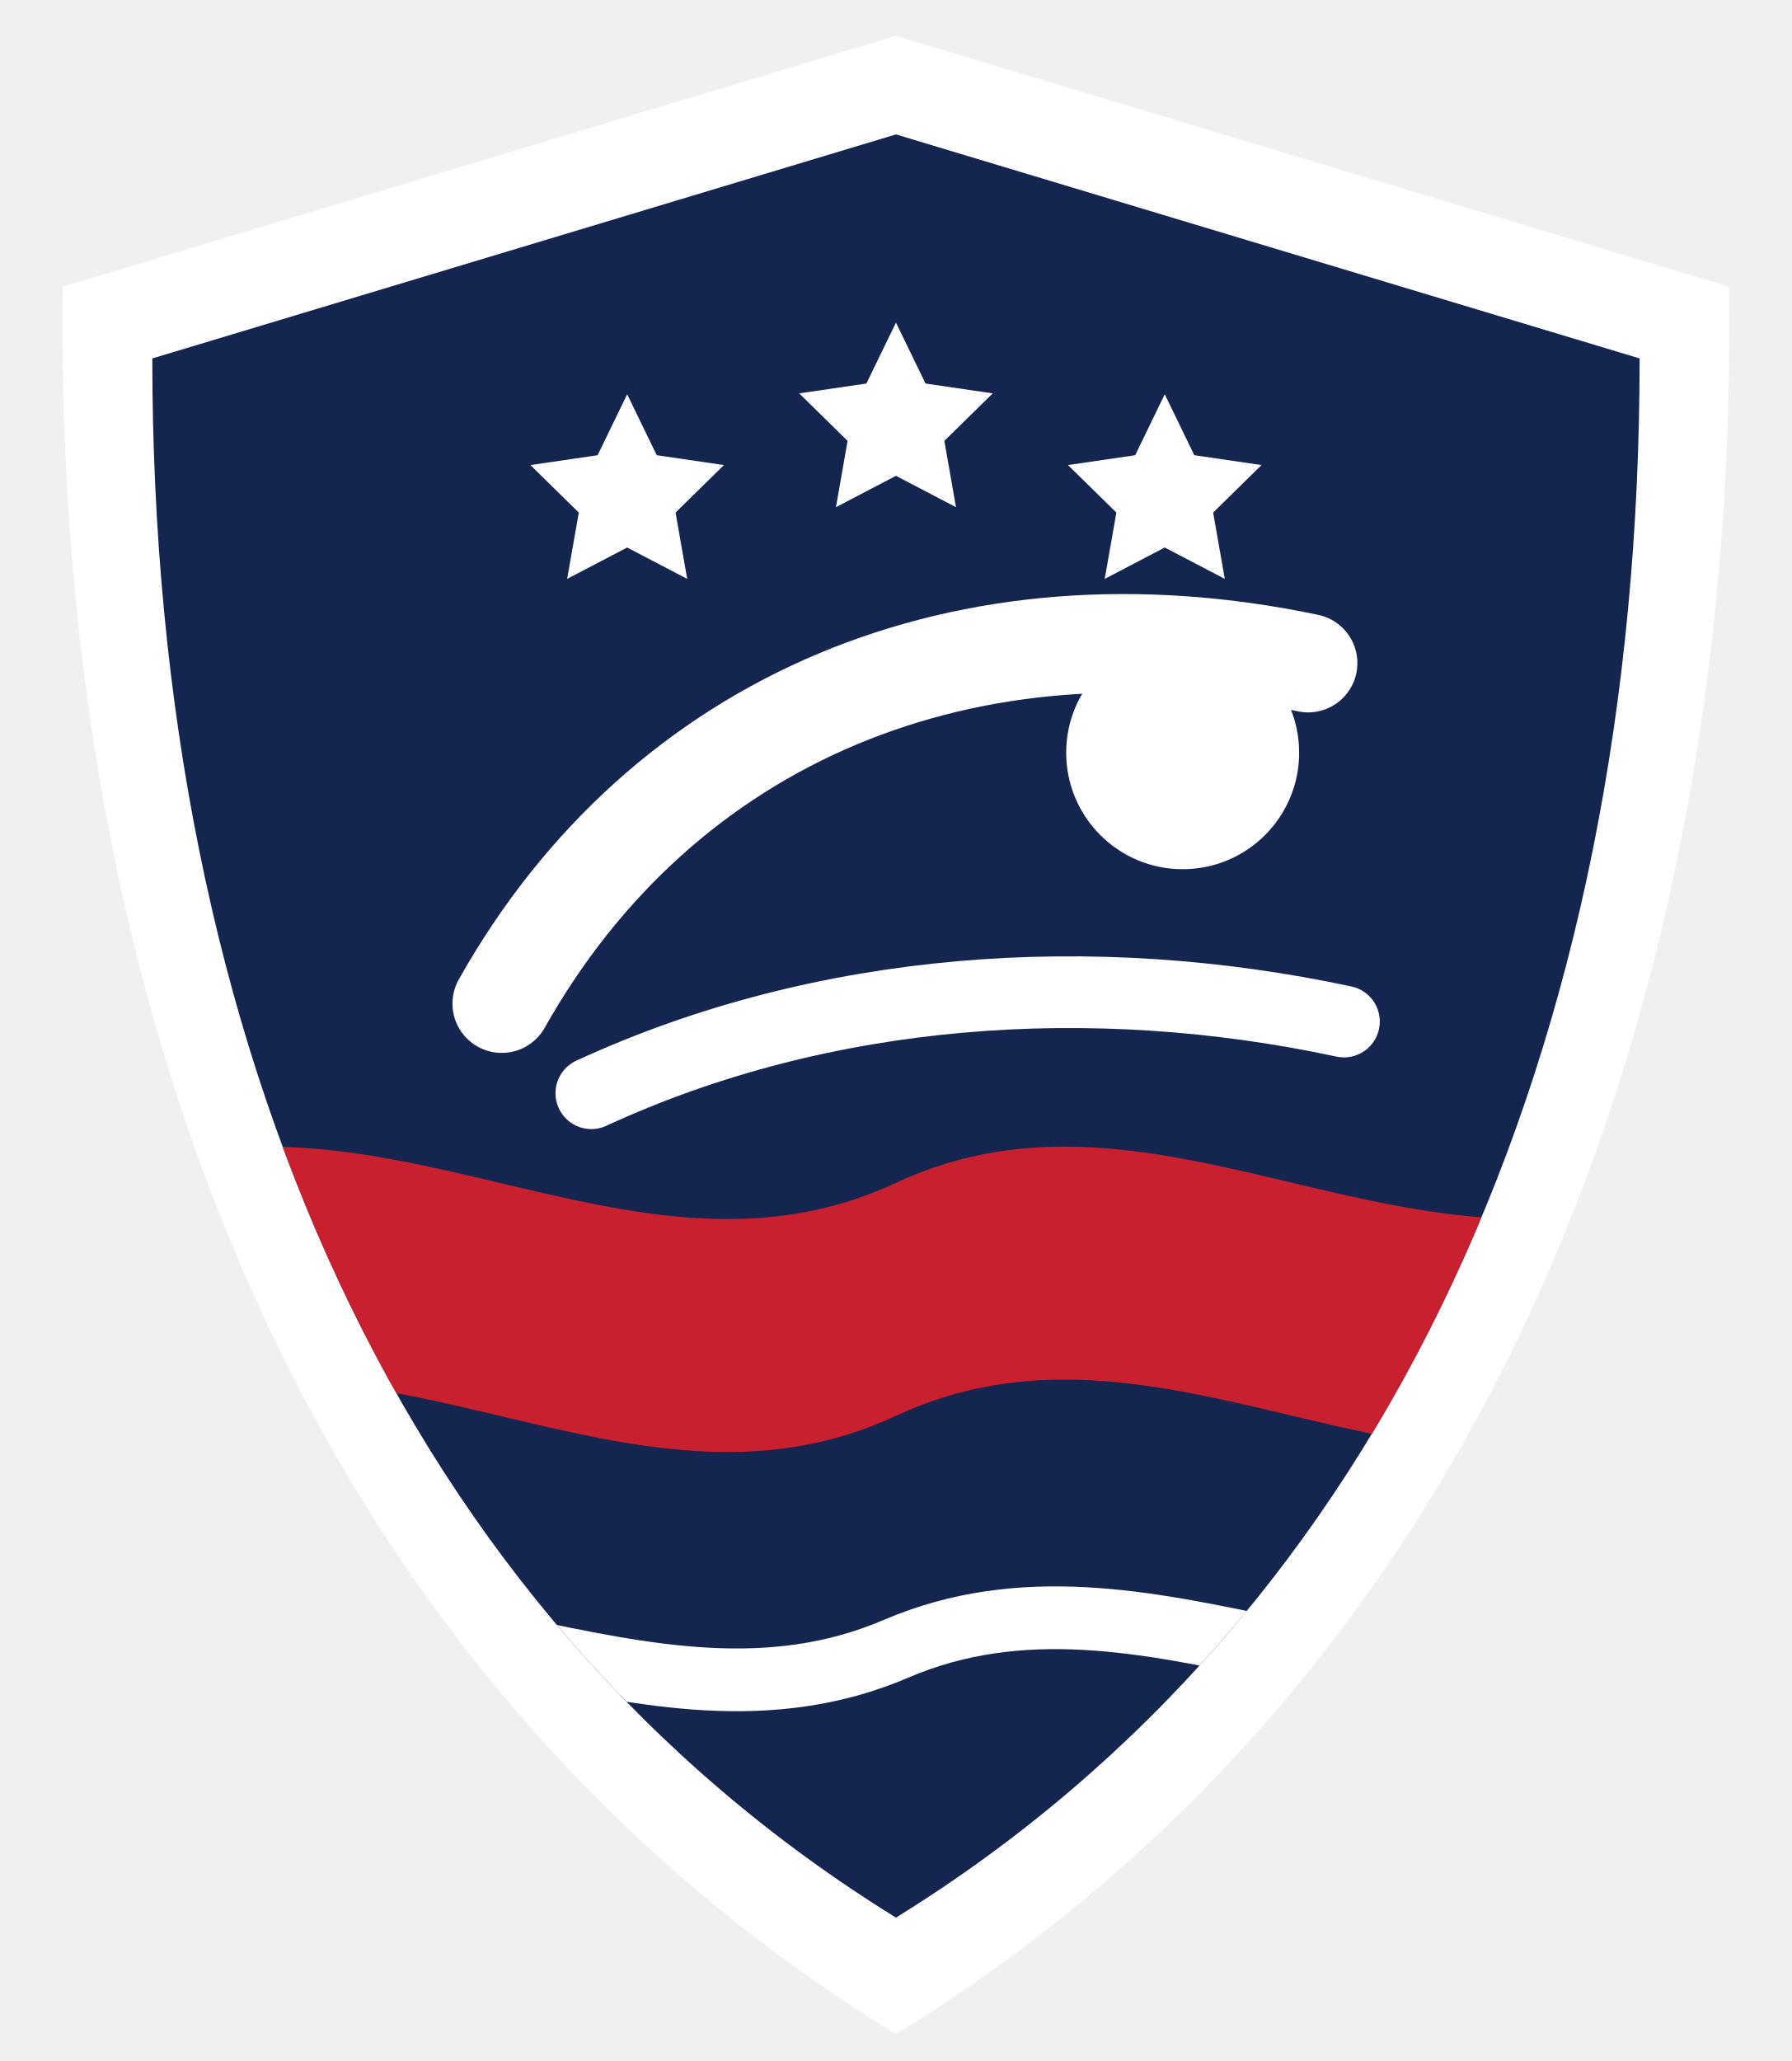
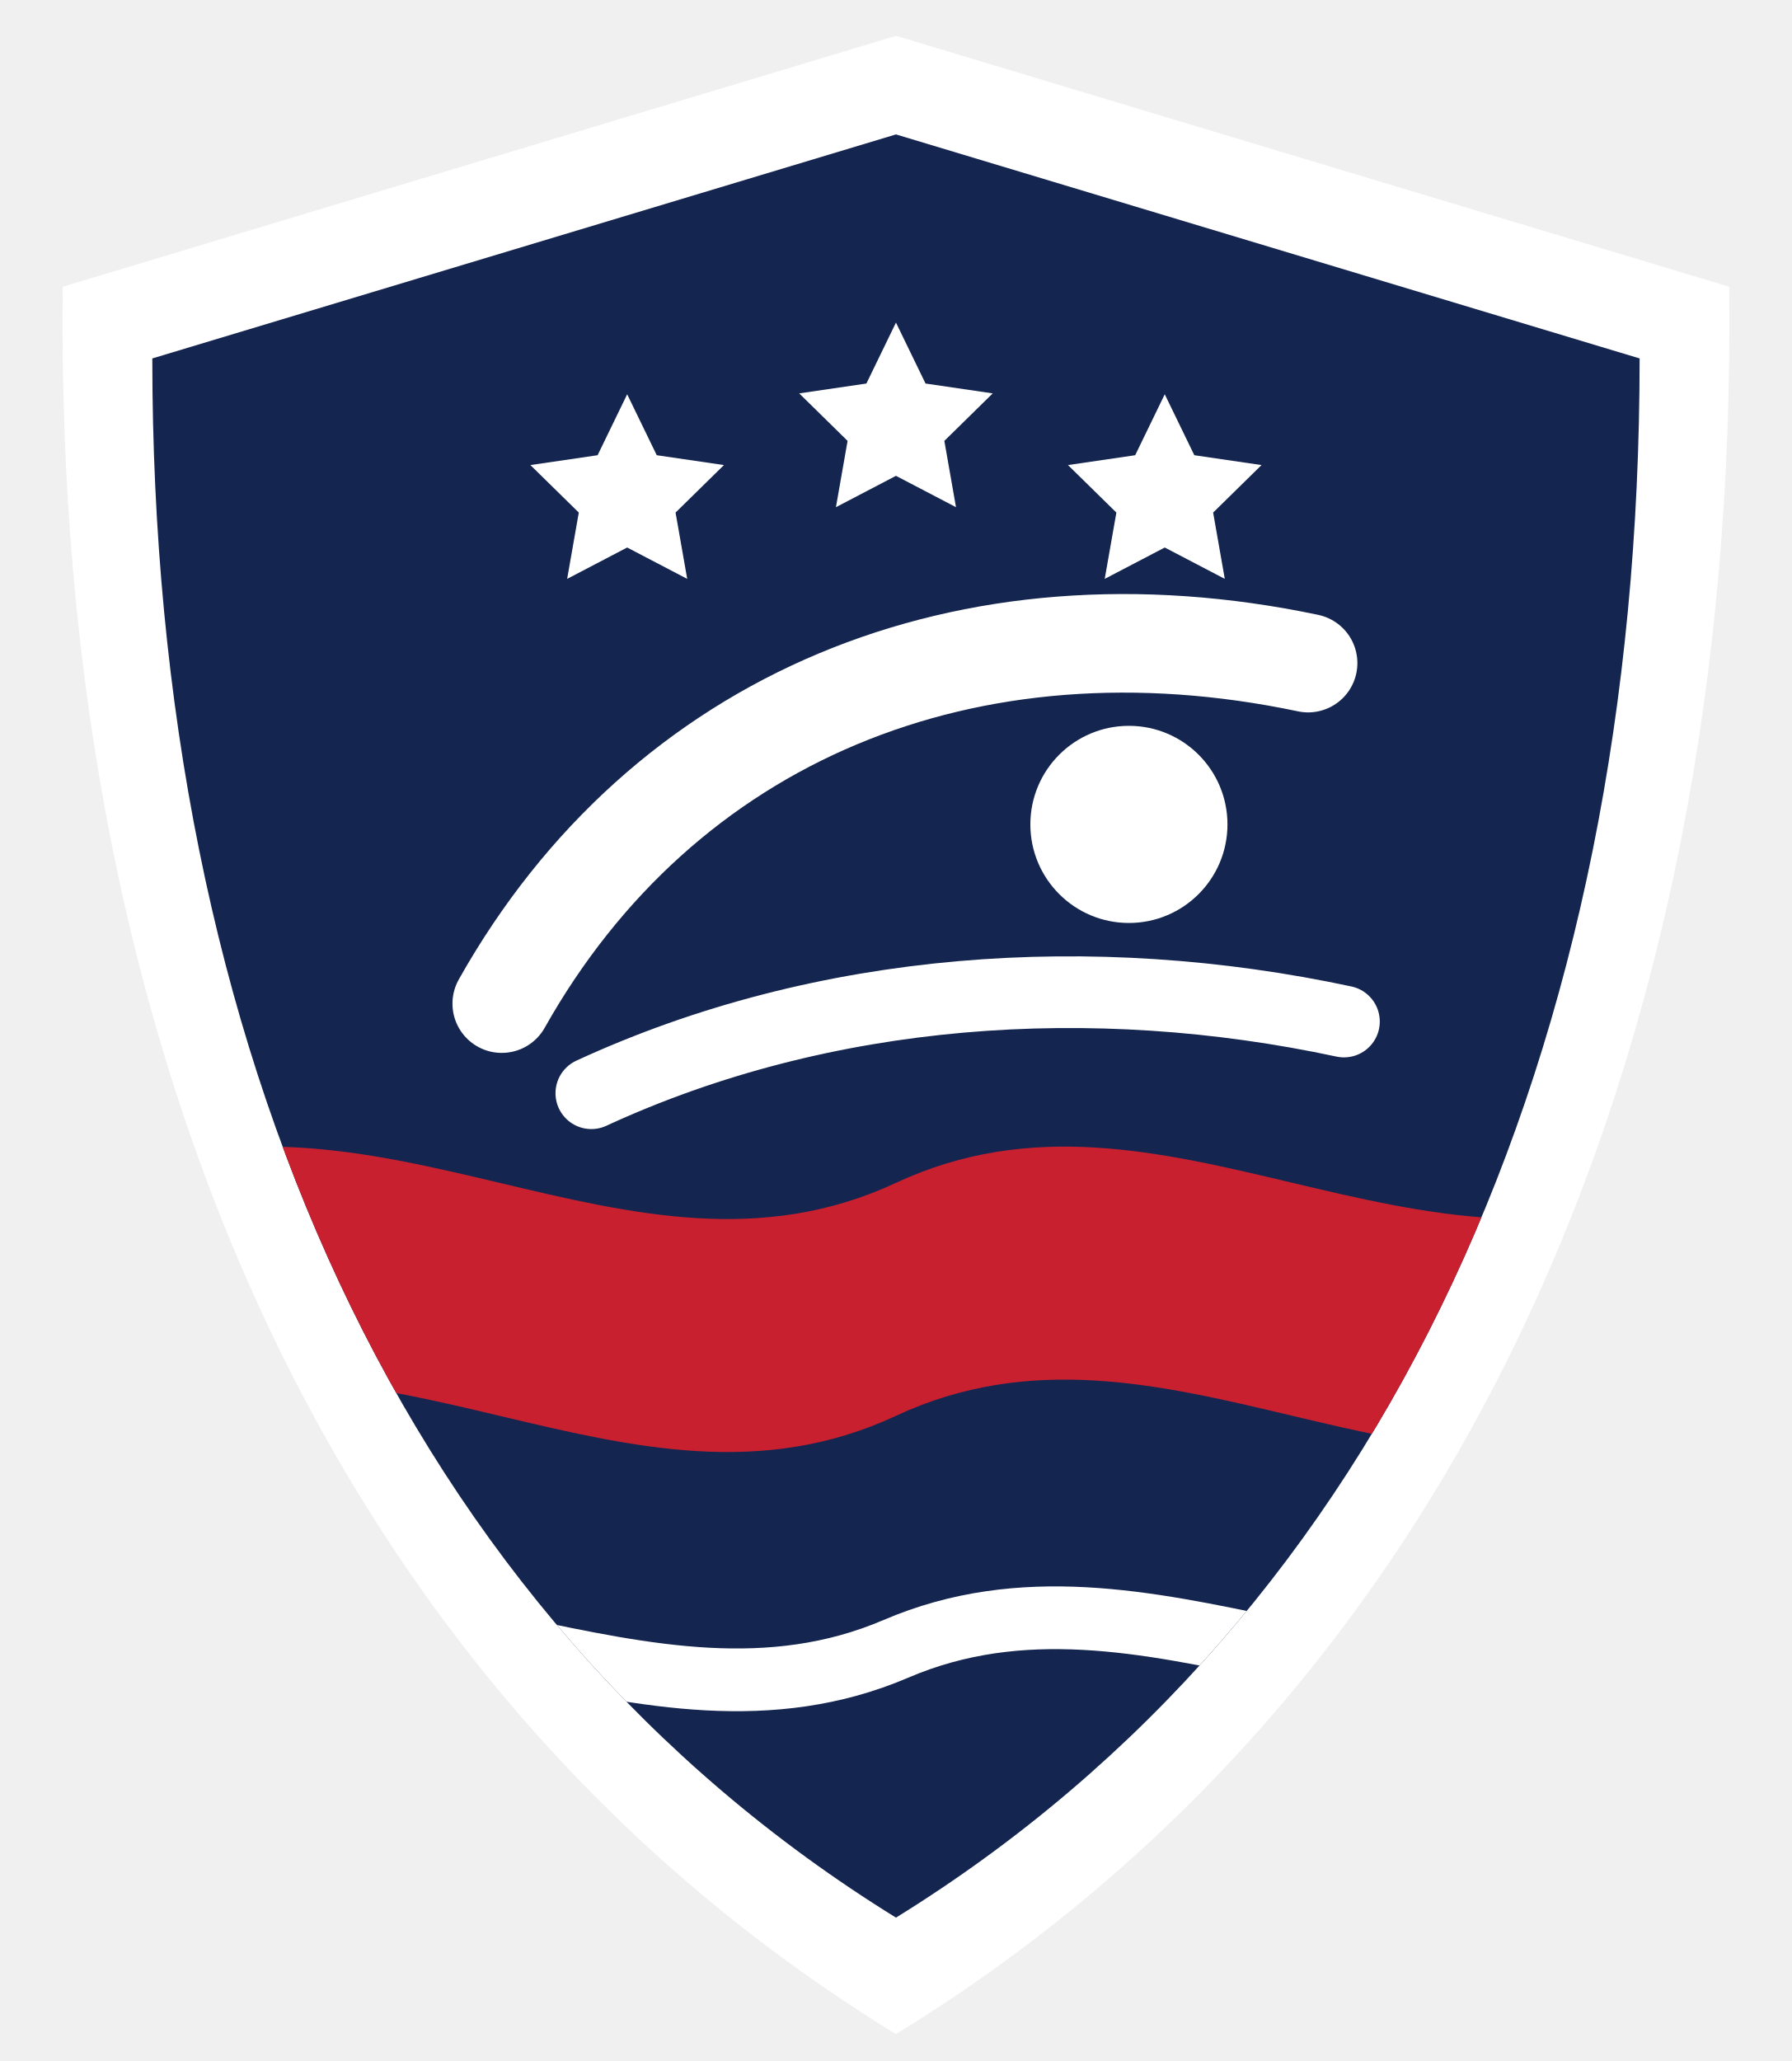
<svg xmlns="http://www.w3.org/2000/svg" viewBox="0 0 200 230" width="600" height="690">
  <defs>
    <clipPath id="innen">
      <path d="M100 15 L183 40 C183 117 155 180 100 214 C45 180 17 117 17 40 Z" />
    </clipPath>
  </defs>
  <path d="M100 4 L193 32 C194 119 162 189 100 227 C38 189 6 119 7 32 Z" fill="#ffffff" />
  <path d="M100 15 L183 40 C183 117 155 180 100 214 C45 180 17 117 17 40 Z" fill="#14254f" />
  <g clip-path="url(#innen)">
    <path d="M10 132 C42 118 70 146 100 132 C130 118 158 146 190 132 L190 158 C158 172 130 144 100 158 C70 172 42 144 10 158 Z" fill="#c8202f" />
    <path d="M14 184 C44 172 72 196 100 184 C128 172 156 196 186 184" fill="none" stroke="#ffffff" stroke-width="7" stroke-linecap="round" />
  </g>
-   <circle cx="132" cy="84" r="13" fill="#ffffff" />
+   <circle cx="126" cy="92" r="11" fill="#ffffff" />
  <path d="M56 112 C74 80 108 66 146 74" fill="none" stroke="#ffffff" stroke-width="11" stroke-linecap="round" />
  <path d="M66 122 C92 110 122 108 150 114" fill="none" stroke="#ffffff" stroke-width="8" stroke-linecap="round" />
  <g fill="#ffffff">
    <path d="M70 44 l3.3 6.8 7.5 1.1-5.4 5.3 1.3 7.4L70 61.1l-6.7 3.5 1.3-7.4-5.4-5.3 7.5-1.1Z" />
    <path d="M100 36 l3.3 6.8 7.5 1.1-5.4 5.3 1.3 7.4L100 53.1l-6.7 3.5 1.3-7.4-5.4-5.3 7.5-1.1Z" />
    <path d="M130 44 l3.3 6.8 7.5 1.1-5.4 5.3 1.3 7.4L130 61.1l-6.7 3.5 1.3-7.4-5.4-5.3 7.5-1.1Z" />
  </g>
</svg>
